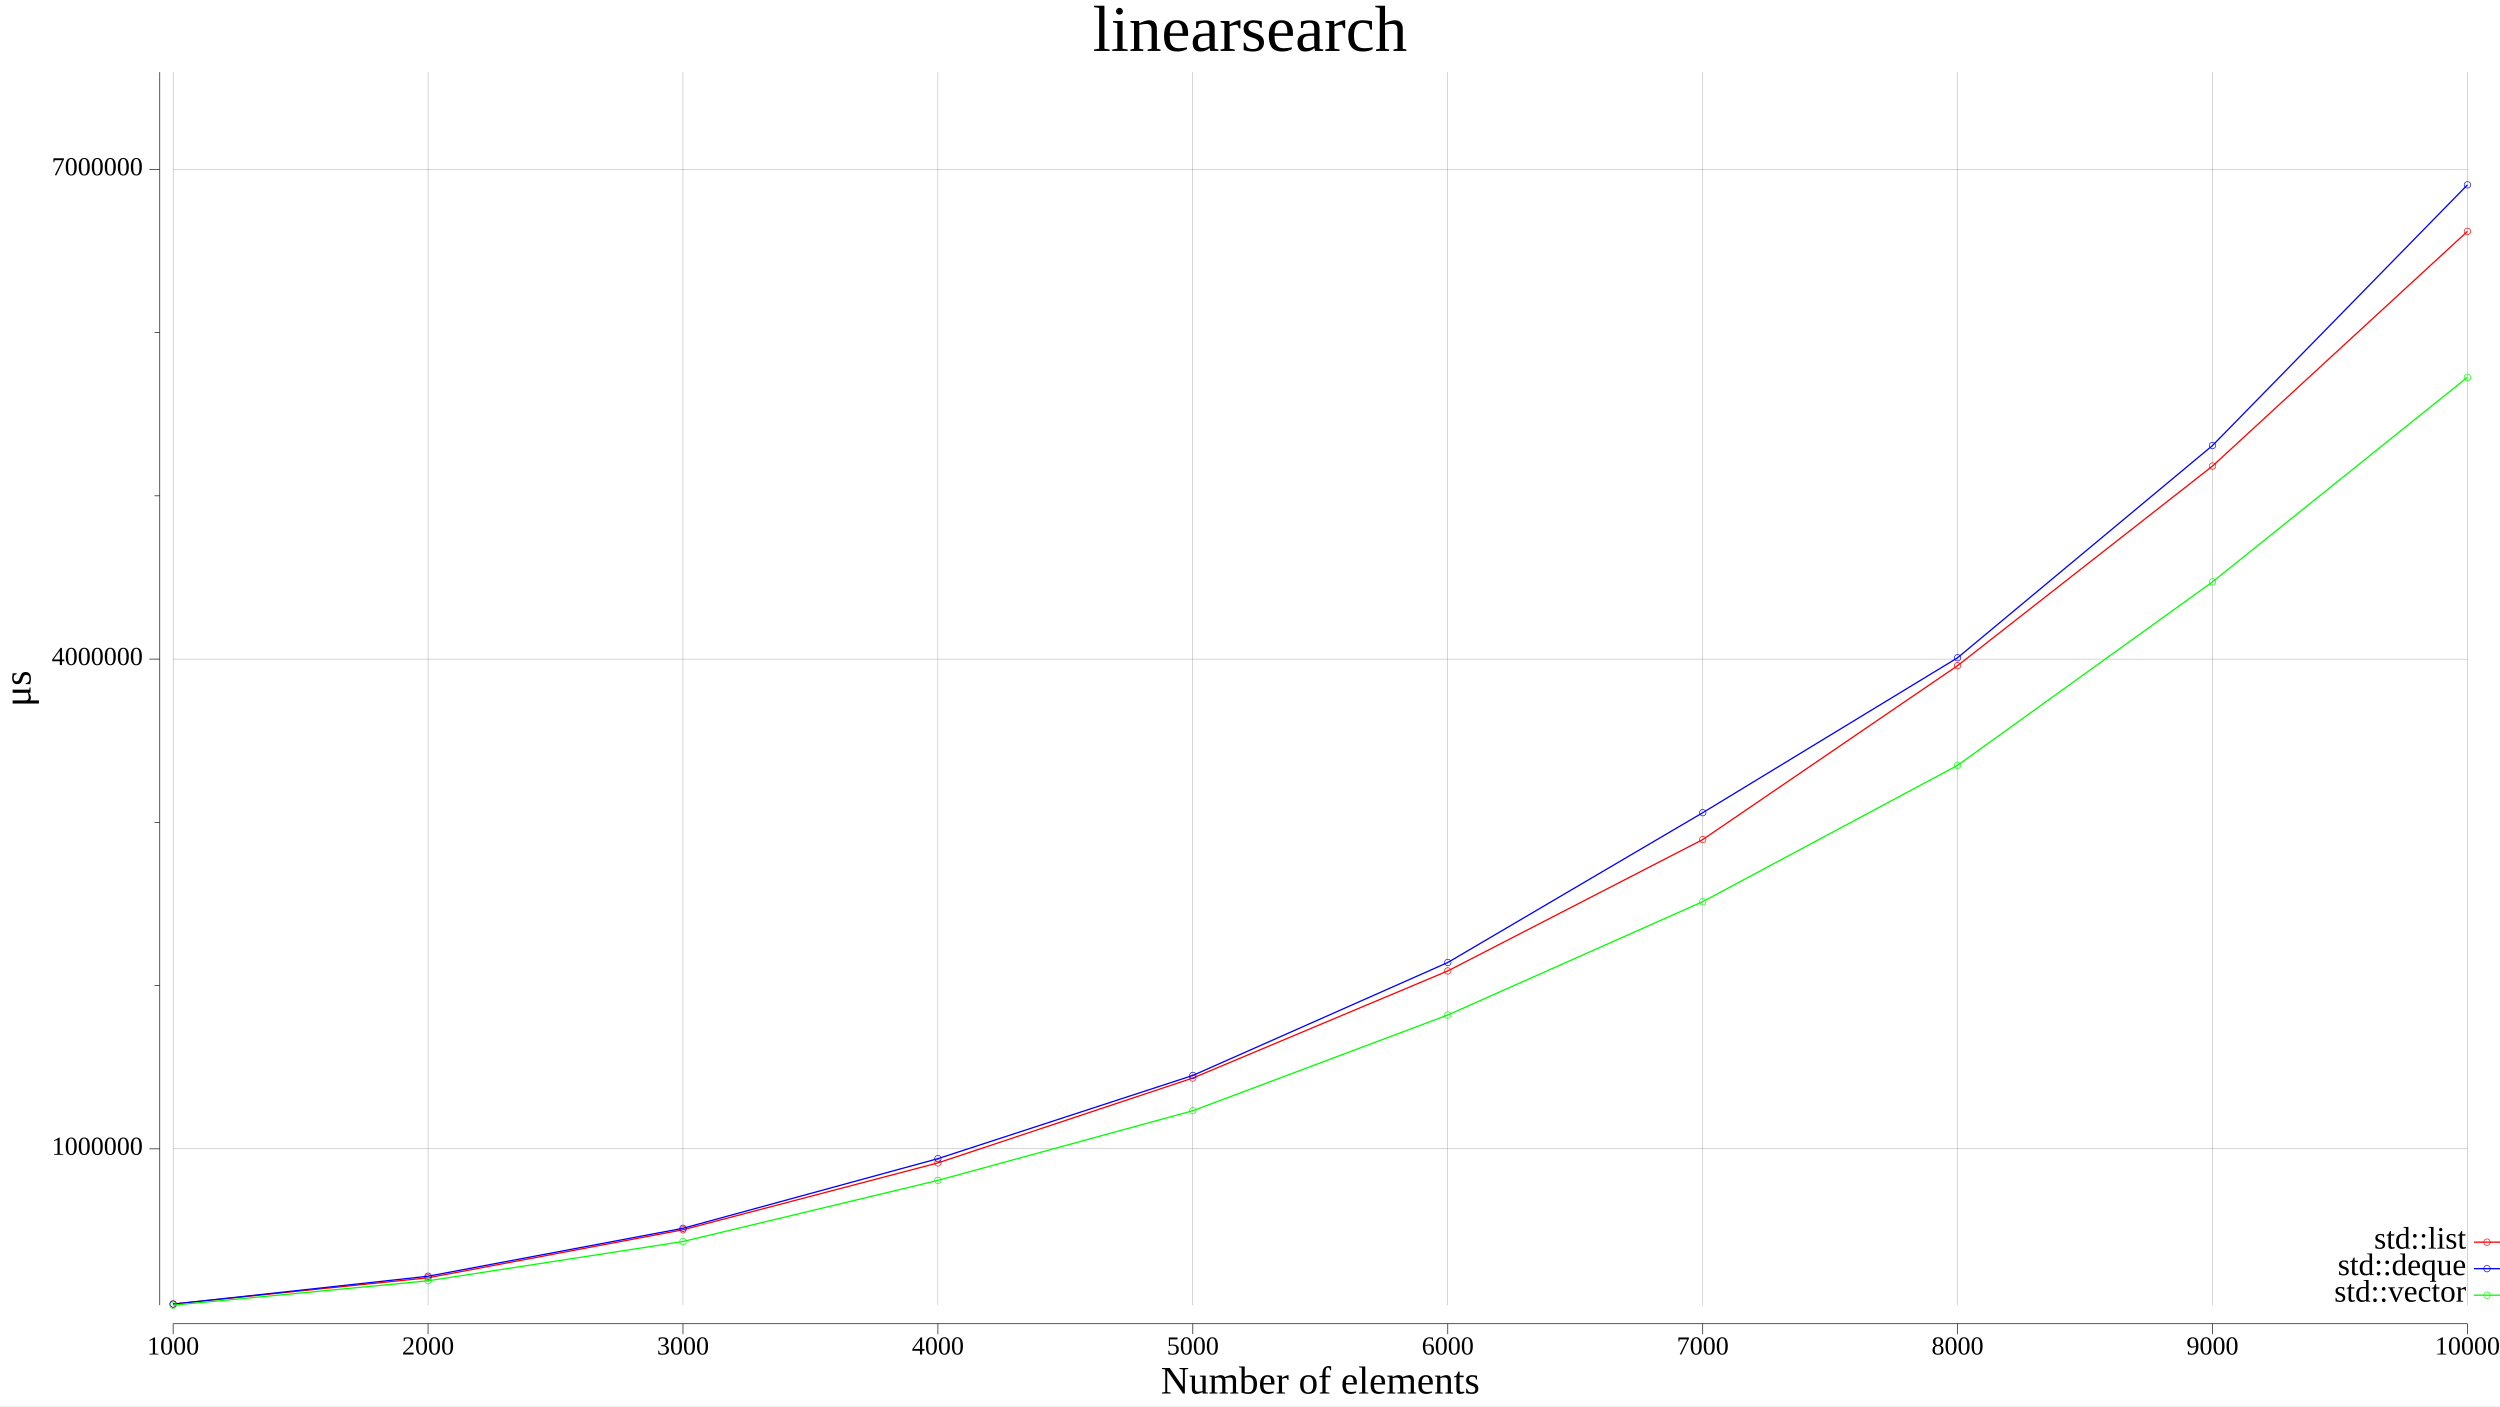
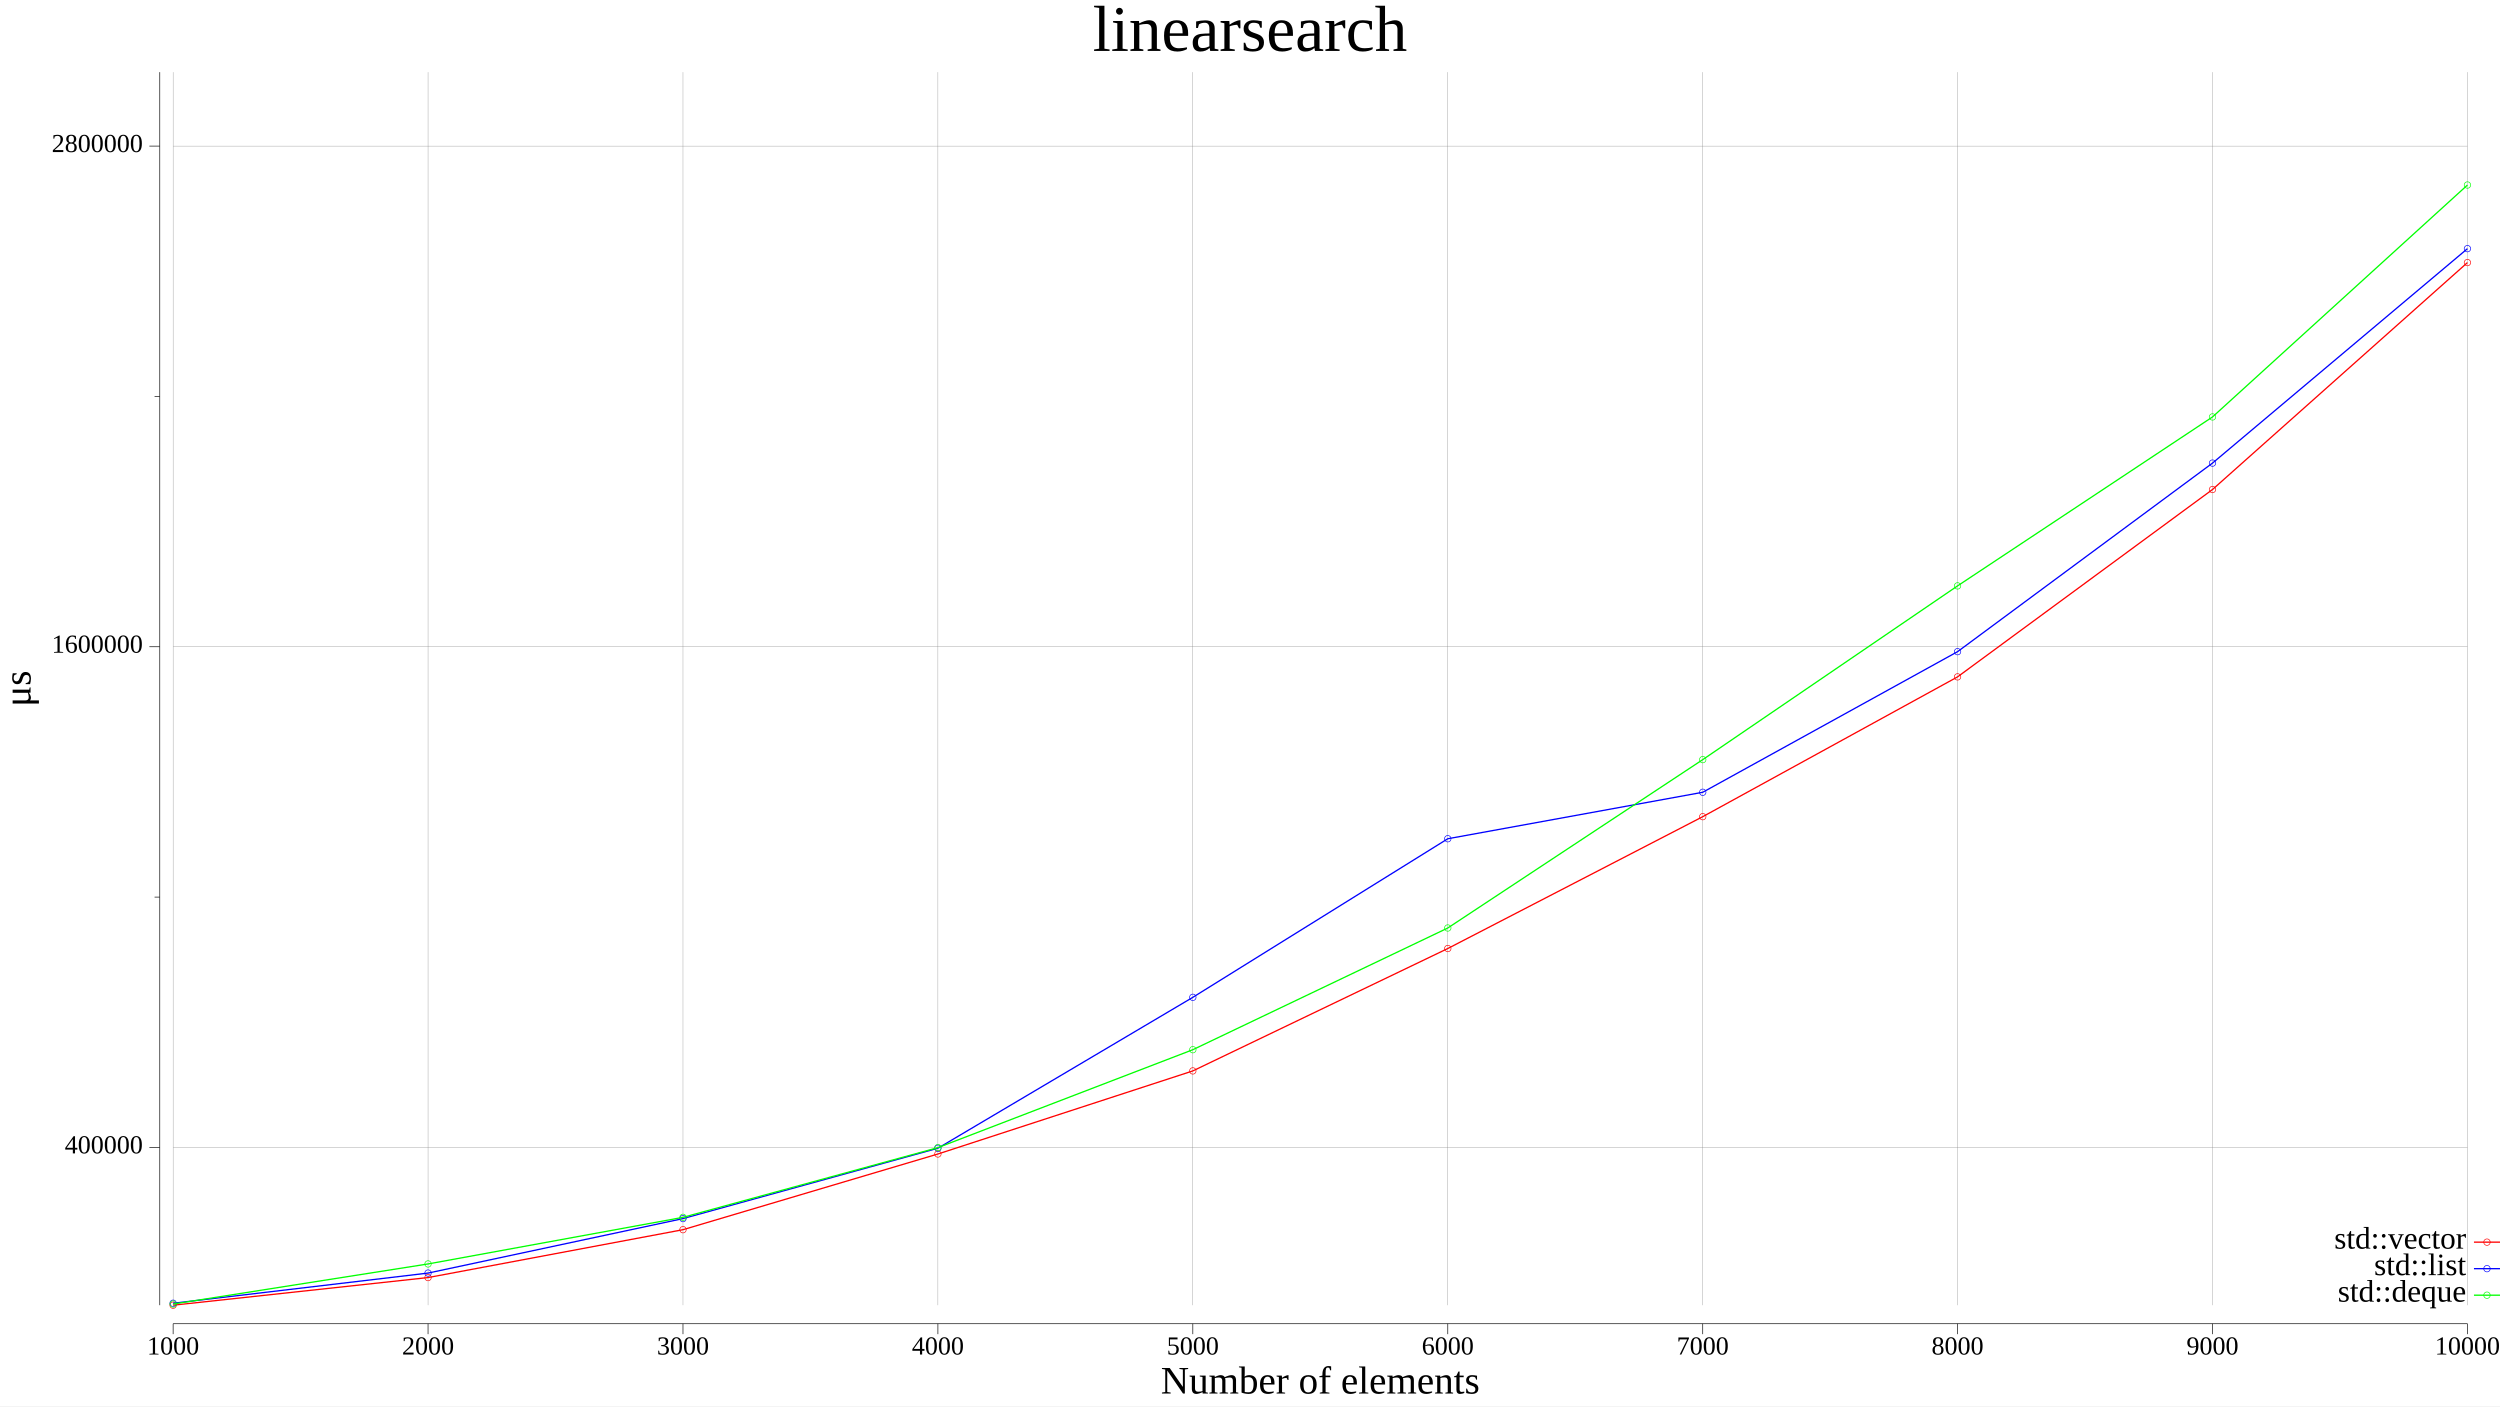
<svg xmlns="http://www.w3.org/2000/svg" width="1920pt" height="1080pt" viewBox="0 0 1920 1080">
  <g transform="scale(1, -1) translate(0, -1080)">
    <path d="M0,0L1920,0L1920,1080L0,1080Z" style="fill:#FFFFFF" />
    <text x="839.25" y="-1040.9" transform="scale(1, -1)" style="font-family:Liberation Serif;font-variant:normal;font-weight:normal;font-style:normal;font-size:50px">linearsearch</text>
    <text x="891.52" y="-9.756" transform="scale(1, -1)" style="font-family:Liberation Serif;font-variant:normal;font-weight:normal;font-style:normal;font-size:30px">Number of elements</text>
    <text x="112.96" y="-39.727" transform="scale(1, -1)" style="font-family:Liberation Serif;font-variant:normal;font-weight:normal;font-style:normal;font-size:20px">1000</text>
    <text x="308.74" y="-39.727" transform="scale(1, -1)" style="font-family:Liberation Serif;font-variant:normal;font-weight:normal;font-style:normal;font-size:20px">2000</text>
    <text x="504.53" y="-39.727" transform="scale(1, -1)" style="font-family:Liberation Serif;font-variant:normal;font-weight:normal;font-style:normal;font-size:20px">3000</text>
    <text x="700.31" y="-39.727" transform="scale(1, -1)" style="font-family:Liberation Serif;font-variant:normal;font-weight:normal;font-style:normal;font-size:20px">4000</text>
    <text x="896.09" y="-39.727" transform="scale(1, -1)" style="font-family:Liberation Serif;font-variant:normal;font-weight:normal;font-style:normal;font-size:20px">5000</text>
    <text x="1091.9" y="-39.727" transform="scale(1, -1)" style="font-family:Liberation Serif;font-variant:normal;font-weight:normal;font-style:normal;font-size:20px">6000</text>
    <text x="1287.7" y="-39.727" transform="scale(1, -1)" style="font-family:Liberation Serif;font-variant:normal;font-weight:normal;font-style:normal;font-size:20px">7000</text>
    <text x="1483.4" y="-39.727" transform="scale(1, -1)" style="font-family:Liberation Serif;font-variant:normal;font-weight:normal;font-style:normal;font-size:20px">8000</text>
    <text x="1679.2" y="-39.727" transform="scale(1, -1)" style="font-family:Liberation Serif;font-variant:normal;font-weight:normal;font-style:normal;font-size:20px">9000</text>
    <text x="1870" y="-39.727" transform="scale(1, -1)" style="font-family:Liberation Serif;font-variant:normal;font-weight:normal;font-style:normal;font-size:20px">10000</text>
    <path d="M132.96,55.371L132.96,63.371" style="fill:none;stroke:#000000;stroke-width:0.5" />
    <path d="M328.74,55.371L328.74,63.371" style="fill:none;stroke:#000000;stroke-width:0.5" />
    <path d="M524.53,55.371L524.53,63.371" style="fill:none;stroke:#000000;stroke-width:0.5" />
    <path d="M720.31,55.371L720.31,63.371" style="fill:none;stroke:#000000;stroke-width:0.5" />
    <path d="M916.09,55.371L916.09,63.371" style="fill:none;stroke:#000000;stroke-width:0.5" />
    <path d="M1111.9,55.371L1111.9,63.371" style="fill:none;stroke:#000000;stroke-width:0.5" />
    <path d="M1307.7,55.371L1307.7,63.371" style="fill:none;stroke:#000000;stroke-width:0.5" />
    <path d="M1503.4,55.371L1503.4,63.371" style="fill:none;stroke:#000000;stroke-width:0.5" />
    <path d="M1699.2,55.371L1699.2,63.371" style="fill:none;stroke:#000000;stroke-width:0.5" />
    <path d="M1895,55.371L1895,63.371" style="fill:none;stroke:#000000;stroke-width:0.5" />
    <path d="M132.96,63.371L1895,63.371" style="fill:none;stroke:#000000;stroke-width:0.5" />
    <g transform="rotate(90)">
      <text x="537.24" y="23.467" transform="scale(1, -1)" style="font-family:Liberation Serif;font-variant:normal;font-weight:normal;font-style:normal;font-size:30px">μs</text>
    </g>
-     <text x="39.712" y="-193.11" transform="scale(1, -1)" style="font-family:Liberation Serif;font-variant:normal;font-weight:normal;font-style:normal;font-size:20px">1000000</text>
-     <text x="39.712" y="-569.25" transform="scale(1, -1)" style="font-family:Liberation Serif;font-variant:normal;font-weight:normal;font-style:normal;font-size:20px">4000000</text>
-     <text x="39.712" y="-945.38" transform="scale(1, -1)" style="font-family:Liberation Serif;font-variant:normal;font-weight:normal;font-style:normal;font-size:20px">7000000</text>
-     <path d="M114.71,197.68L122.71,197.68" style="fill:none;stroke:#000000;stroke-width:0.5" />
-     <path d="M114.71,573.82L122.71,573.82" style="fill:none;stroke:#000000;stroke-width:0.5" />
-     <path d="M114.71,949.95L122.71,949.95" style="fill:none;stroke:#000000;stroke-width:0.5" />
-     <path d="M118.71,323.06L122.71,323.06" style="fill:none;stroke:#000000;stroke-width:0.5" />
-     <path d="M118.71,448.44L122.71,448.44" style="fill:none;stroke:#000000;stroke-width:0.5" />
-     <path d="M118.71,699.2L122.71,699.2" style="fill:none;stroke:#000000;stroke-width:0.5" />
-     <path d="M118.71,824.58L122.71,824.58" style="fill:none;stroke:#000000;stroke-width:0.5" />
+     <text x="49.712" y="-194.21" transform="scale(1, -1)" style="font-family:Liberation Serif;font-variant:normal;font-weight:normal;font-style:normal;font-size:20px">400000</text>
+     <text x="39.712" y="-578.72" transform="scale(1, -1)" style="font-family:Liberation Serif;font-variant:normal;font-weight:normal;font-style:normal;font-size:20px">1600000</text>
+     <text x="39.712" y="-963.23" transform="scale(1, -1)" style="font-family:Liberation Serif;font-variant:normal;font-weight:normal;font-style:normal;font-size:20px">2800000</text>
+     <path d="M114.71,198.78L122.71,198.78" style="fill:none;stroke:#000000;stroke-width:0.5" />
+     <path d="M114.71,583.29L122.71,583.29" style="fill:none;stroke:#000000;stroke-width:0.5" />
+     <path d="M114.71,967.8L122.71,967.8" style="fill:none;stroke:#000000;stroke-width:0.5" />
+     <path d="M118.71,391.03L122.71,391.03" style="fill:none;stroke:#000000;stroke-width:0.5" />
+     <path d="M118.71,775.55L122.71,775.55" style="fill:none;stroke:#000000;stroke-width:0.5" />
    <path d="M122.71,77.61L122.71,1024.6" style="fill:none;stroke:#000000;stroke-width:0.5" />
    <path d="M132.96,77.61L132.96,1024.6" style="fill:none;stroke:#808080;stroke-width:0.25" />
    <path d="M328.74,77.61L328.74,1024.6" style="fill:none;stroke:#808080;stroke-width:0.25" />
    <path d="M524.53,77.61L524.53,1024.6" style="fill:none;stroke:#808080;stroke-width:0.25" />
    <path d="M720.31,77.61L720.31,1024.6" style="fill:none;stroke:#808080;stroke-width:0.25" />
    <path d="M916.09,77.61L916.09,1024.6" style="fill:none;stroke:#808080;stroke-width:0.25" />
    <path d="M1111.9,77.61L1111.9,1024.6" style="fill:none;stroke:#808080;stroke-width:0.25" />
    <path d="M1307.7,77.61L1307.7,1024.6" style="fill:none;stroke:#808080;stroke-width:0.25" />
    <path d="M1503.4,77.61L1503.4,1024.6" style="fill:none;stroke:#808080;stroke-width:0.25" />
    <path d="M1699.2,77.61L1699.2,1024.6" style="fill:none;stroke:#808080;stroke-width:0.25" />
    <path d="M1895,77.61L1895,1024.6" style="fill:none;stroke:#808080;stroke-width:0.25" />
-     <path d="M132.96,197.68L1895,197.68" style="fill:none;stroke:#808080;stroke-width:0.25" />
-     <path d="M132.96,573.82L1895,573.82" style="fill:none;stroke:#808080;stroke-width:0.25" />
-     <path d="M132.96,949.95L1895,949.95" style="fill:none;stroke:#808080;stroke-width:0.25" />
-     <path d="M132.96,78.557L328.74,98.665L524.53,135.54L720.31,186.89L916.09,252.07L1111.9,334.32L1307.7,435.22L1503.4,568.76L1699.2,722.06L1895,902.32" style="fill:none;stroke:#FF0000" />
-     <path d="M135.46,78.557A2.5,2.5 0 1 1 130.46,78.557A2.5,2.5 0 1 1 135.46,78.557Z" style="fill:none;stroke:#FF0000;stroke-width:0.5" />
-     <path d="M331.24,98.665A2.5,2.5 0 1 1 326.24,98.665A2.5,2.5 0 1 1 331.24,98.665Z" style="fill:none;stroke:#FF0000;stroke-width:0.5" />
-     <path d="M527.03,135.54A2.5,2.5 0 1 1 522.03,135.54A2.5,2.5 0 1 1 527.03,135.54Z" style="fill:none;stroke:#FF0000;stroke-width:0.5" />
-     <path d="M722.81,186.89A2.5,2.5 0 1 1 717.81,186.89A2.5,2.5 0 1 1 722.81,186.89Z" style="fill:none;stroke:#FF0000;stroke-width:0.5" />
-     <path d="M918.59,252.07A2.5,2.5 0 1 1 913.59,252.07A2.5,2.5 0 1 1 918.59,252.07Z" style="fill:none;stroke:#FF0000;stroke-width:0.5" />
-     <path d="M1114.4,334.32A2.5,2.5 0 1 1 1109.4,334.32A2.5,2.5 0 1 1 1114.4,334.32Z" style="fill:none;stroke:#FF0000;stroke-width:0.5" />
-     <path d="M1310.2,435.22A2.5,2.5 0 1 1 1305.2,435.22A2.5,2.5 0 1 1 1310.2,435.22Z" style="fill:none;stroke:#FF0000;stroke-width:0.5" />
-     <path d="M1505.9,568.76A2.5,2.5 0 1 1 1500.9,568.76A2.5,2.5 0 1 1 1505.9,568.76Z" style="fill:none;stroke:#FF0000;stroke-width:0.5" />
-     <path d="M1701.7,722.06A2.5,2.5 0 1 1 1696.7,722.06A2.5,2.5 0 1 1 1701.7,722.06Z" style="fill:none;stroke:#FF0000;stroke-width:0.5" />
-     <path d="M1897.5,902.32A2.5,2.5 0 1 1 1892.5,902.32A2.5,2.5 0 1 1 1897.5,902.32Z" style="fill:none;stroke:#FF0000;stroke-width:0.5" />
-     <path d="M132.96,78.438L328.74,99.867L524.53,136.68L720.31,190.16L916.09,254.06L1111.9,340.81L1307.7,455.85L1503.4,574.83L1699.2,737.85L1895,938.05" style="fill:none;stroke:#0000FF" />
-     <path d="M135.46,78.438A2.5,2.5 0 1 1 130.46,78.438A2.5,2.5 0 1 1 135.46,78.438Z" style="fill:none;stroke:#0000FF;stroke-width:0.5" />
-     <path d="M331.24,99.867A2.5,2.5 0 1 1 326.24,99.867A2.5,2.5 0 1 1 331.24,99.867Z" style="fill:none;stroke:#0000FF;stroke-width:0.5" />
-     <path d="M527.03,136.68A2.5,2.5 0 1 1 522.03,136.68A2.5,2.5 0 1 1 527.03,136.68Z" style="fill:none;stroke:#0000FF;stroke-width:0.5" />
-     <path d="M722.81,190.16A2.5,2.5 0 1 1 717.81,190.16A2.5,2.5 0 1 1 722.81,190.16Z" style="fill:none;stroke:#0000FF;stroke-width:0.5" />
-     <path d="M918.59,254.06A2.5,2.5 0 1 1 913.59,254.06A2.5,2.5 0 1 1 918.59,254.06Z" style="fill:none;stroke:#0000FF;stroke-width:0.5" />
-     <path d="M1114.4,340.81A2.5,2.5 0 1 1 1109.4,340.81A2.5,2.5 0 1 1 1114.4,340.81Z" style="fill:none;stroke:#0000FF;stroke-width:0.5" />
-     <path d="M1310.2,455.85A2.5,2.5 0 1 1 1305.2,455.85A2.5,2.5 0 1 1 1310.2,455.85Z" style="fill:none;stroke:#0000FF;stroke-width:0.5" />
-     <path d="M1505.9,574.83A2.5,2.5 0 1 1 1500.9,574.83A2.5,2.5 0 1 1 1505.9,574.83Z" style="fill:none;stroke:#0000FF;stroke-width:0.5" />
-     <path d="M1701.7,737.85A2.5,2.5 0 1 1 1696.7,737.85A2.5,2.5 0 1 1 1701.7,737.85Z" style="fill:none;stroke:#0000FF;stroke-width:0.5" />
-     <path d="M1897.5,938.05A2.5,2.5 0 1 1 1892.5,938.05A2.5,2.5 0 1 1 1897.5,938.05Z" style="fill:none;stroke:#0000FF;stroke-width:0.5" />
-     <path d="M132.96,77.61L328.74,96.351L524.53,126.52L720.31,173.48L916.09,226.97L1111.9,300.49L1307.7,387.54L1503.4,492.2L1699.2,633.12L1895,790.27" style="fill:none;stroke:#00FF00" />
-     <path d="M135.46,77.61A2.5,2.5 0 1 1 130.46,77.61A2.5,2.5 0 1 1 135.46,77.61Z" style="fill:none;stroke:#00FF00;stroke-width:0.5" />
-     <path d="M331.24,96.351A2.5,2.5 0 1 1 326.24,96.351A2.5,2.5 0 1 1 331.24,96.351Z" style="fill:none;stroke:#00FF00;stroke-width:0.5" />
-     <path d="M527.03,126.52A2.5,2.5 0 1 1 522.03,126.52A2.5,2.5 0 1 1 527.03,126.52Z" style="fill:none;stroke:#00FF00;stroke-width:0.5" />
-     <path d="M722.81,173.48A2.5,2.5 0 1 1 717.81,173.48A2.5,2.5 0 1 1 722.81,173.48Z" style="fill:none;stroke:#00FF00;stroke-width:0.5" />
-     <path d="M918.59,226.97A2.5,2.5 0 1 1 913.59,226.97A2.5,2.5 0 1 1 918.59,226.97Z" style="fill:none;stroke:#00FF00;stroke-width:0.5" />
-     <path d="M1114.4,300.49A2.5,2.5 0 1 1 1109.4,300.49A2.5,2.5 0 1 1 1114.4,300.49Z" style="fill:none;stroke:#00FF00;stroke-width:0.5" />
-     <path d="M1310.2,387.54A2.5,2.5 0 1 1 1305.2,387.54A2.5,2.5 0 1 1 1310.2,387.54Z" style="fill:none;stroke:#00FF00;stroke-width:0.5" />
-     <path d="M1505.9,492.2A2.5,2.5 0 1 1 1500.9,492.2A2.5,2.5 0 1 1 1505.9,492.2Z" style="fill:none;stroke:#00FF00;stroke-width:0.5" />
-     <path d="M1701.7,633.12A2.5,2.5 0 1 1 1696.7,633.12A2.5,2.5 0 1 1 1701.7,633.12Z" style="fill:none;stroke:#00FF00;stroke-width:0.5" />
-     <path d="M1897.5,790.27A2.5,2.5 0 1 1 1892.5,790.27A2.5,2.5 0 1 1 1897.5,790.27Z" style="fill:none;stroke:#00FF00;stroke-width:0.5" />
+     <path d="M132.96,198.78L1895,198.78" style="fill:none;stroke:#808080;stroke-width:0.25" />
+     <path d="M132.96,583.29L1895,583.29" style="fill:none;stroke:#808080;stroke-width:0.25" />
+     <path d="M132.96,967.8L1895,967.8" style="fill:none;stroke:#808080;stroke-width:0.25" />
+     <path d="M132.96,77.61L328.74,98.828L524.53,135.6L720.31,193.73L916.09,257.54L1111.9,351.54L1307.7,452.79L1503.4,560.16L1699.2,704.06L1895,878.34" style="fill:none;stroke:#FF0000" />
+     <path d="M135.46,77.61A2.5,2.5 0 1 1 130.46,77.61A2.5,2.5 0 1 1 135.46,77.61Z" style="fill:none;stroke:#FF0000;stroke-width:0.5" />
+     <path d="M331.24,98.828A2.5,2.5 0 1 1 326.24,98.828A2.5,2.5 0 1 1 331.24,98.828Z" style="fill:none;stroke:#FF0000;stroke-width:0.5" />
+     <path d="M527.03,135.6A2.5,2.5 0 1 1 522.03,135.6A2.5,2.5 0 1 1 527.03,135.6Z" style="fill:none;stroke:#FF0000;stroke-width:0.5" />
+     <path d="M722.81,193.73A2.5,2.5 0 1 1 717.81,193.73A2.5,2.5 0 1 1 722.81,193.73Z" style="fill:none;stroke:#FF0000;stroke-width:0.5" />
+     <path d="M918.59,257.54A2.5,2.5 0 1 1 913.59,257.54A2.5,2.5 0 1 1 918.59,257.54Z" style="fill:none;stroke:#FF0000;stroke-width:0.5" />
+     <path d="M1114.4,351.54A2.5,2.5 0 1 1 1109.4,351.54A2.5,2.5 0 1 1 1114.4,351.54Z" style="fill:none;stroke:#FF0000;stroke-width:0.5" />
+     <path d="M1310.2,452.79A2.5,2.5 0 1 1 1305.2,452.79A2.5,2.5 0 1 1 1310.2,452.79Z" style="fill:none;stroke:#FF0000;stroke-width:0.5" />
+     <path d="M1505.9,560.16A2.5,2.5 0 1 1 1500.9,560.16A2.5,2.5 0 1 1 1505.9,560.16Z" style="fill:none;stroke:#FF0000;stroke-width:0.5" />
+     <path d="M1701.7,704.06A2.5,2.5 0 1 1 1696.7,704.06A2.5,2.5 0 1 1 1701.7,704.06Z" style="fill:none;stroke:#FF0000;stroke-width:0.5" />
+     <path d="M1897.5,878.34A2.5,2.5 0 1 1 1892.5,878.34A2.5,2.5 0 1 1 1897.5,878.34Z" style="fill:none;stroke:#FF0000;stroke-width:0.5" />
+     <path d="M132.96,79.119L328.74,102.28L524.53,144.12L720.31,198.16L916.09,314.06L1111.9,435.85L1307.7,471.54L1503.4,579.52L1699.2,724.34L1895,889.03" style="fill:none;stroke:#0000FF" />
+     <path d="M135.46,79.119A2.5,2.5 0 1 1 130.46,79.119A2.5,2.5 0 1 1 135.46,79.119Z" style="fill:none;stroke:#0000FF;stroke-width:0.5" />
+     <path d="M331.24,102.28A2.5,2.5 0 1 1 326.24,102.28A2.5,2.5 0 1 1 331.24,102.28Z" style="fill:none;stroke:#0000FF;stroke-width:0.5" />
+     <path d="M527.03,144.12A2.5,2.5 0 1 1 522.03,144.12A2.5,2.5 0 1 1 527.03,144.12Z" style="fill:none;stroke:#0000FF;stroke-width:0.5" />
+     <path d="M722.81,198.16A2.5,2.5 0 1 1 717.81,198.16A2.5,2.5 0 1 1 722.81,198.16Z" style="fill:none;stroke:#0000FF;stroke-width:0.5" />
+     <path d="M918.59,314.06A2.5,2.5 0 1 1 913.59,314.06A2.5,2.5 0 1 1 918.59,314.06Z" style="fill:none;stroke:#0000FF;stroke-width:0.5" />
+     <path d="M1114.4,435.85A2.5,2.5 0 1 1 1109.4,435.85A2.5,2.5 0 1 1 1114.4,435.85Z" style="fill:none;stroke:#0000FF;stroke-width:0.5" />
+     <path d="M1310.2,471.54A2.5,2.5 0 1 1 1305.2,471.54A2.5,2.5 0 1 1 1310.2,471.54Z" style="fill:none;stroke:#0000FF;stroke-width:0.5" />
+     <path d="M1505.9,579.52A2.5,2.5 0 1 1 1500.9,579.52A2.5,2.5 0 1 1 1505.9,579.52Z" style="fill:none;stroke:#0000FF;stroke-width:0.5" />
+     <path d="M1701.7,724.34A2.5,2.5 0 1 1 1696.7,724.34A2.5,2.5 0 1 1 1701.7,724.34Z" style="fill:none;stroke:#0000FF;stroke-width:0.5" />
+     <path d="M1897.5,889.03A2.5,2.5 0 1 1 1892.5,889.03A2.5,2.5 0 1 1 1897.5,889.03Z" style="fill:none;stroke:#0000FF;stroke-width:0.5" />
+     <path d="M132.96,78.496L328.74,109.29L524.53,145.09L720.31,198.62L916.09,273.83L1111.9,367.3L1307.7,496.6L1503.4,630.04L1699.2,759.79L1895,937.9" style="fill:none;stroke:#00FF00" />
+     <path d="M135.46,78.496A2.5,2.5 0 1 1 130.46,78.496A2.5,2.5 0 1 1 135.46,78.496Z" style="fill:none;stroke:#00FF00;stroke-width:0.5" />
+     <path d="M331.24,109.29A2.5,2.5 0 1 1 326.24,109.29A2.5,2.5 0 1 1 331.24,109.29Z" style="fill:none;stroke:#00FF00;stroke-width:0.5" />
+     <path d="M527.03,145.09A2.5,2.5 0 1 1 522.03,145.09A2.5,2.5 0 1 1 527.03,145.09Z" style="fill:none;stroke:#00FF00;stroke-width:0.5" />
+     <path d="M722.81,198.62A2.5,2.5 0 1 1 717.81,198.62A2.5,2.5 0 1 1 722.81,198.62Z" style="fill:none;stroke:#00FF00;stroke-width:0.5" />
+     <path d="M918.59,273.83A2.5,2.5 0 1 1 913.59,273.83A2.5,2.5 0 1 1 918.59,273.83Z" style="fill:none;stroke:#00FF00;stroke-width:0.5" />
+     <path d="M1114.4,367.3A2.5,2.5 0 1 1 1109.4,367.3A2.5,2.5 0 1 1 1114.4,367.3Z" style="fill:none;stroke:#00FF00;stroke-width:0.5" />
+     <path d="M1310.2,496.6A2.5,2.5 0 1 1 1305.2,496.6A2.5,2.5 0 1 1 1310.2,496.6Z" style="fill:none;stroke:#00FF00;stroke-width:0.5" />
+     <path d="M1505.9,630.04A2.5,2.5 0 1 1 1500.9,630.04A2.5,2.5 0 1 1 1505.9,630.04Z" style="fill:none;stroke:#00FF00;stroke-width:0.5" />
+     <path d="M1701.7,759.79A2.5,2.5 0 1 1 1696.7,759.79A2.5,2.5 0 1 1 1701.7,759.79Z" style="fill:none;stroke:#00FF00;stroke-width:0.5" />
+     <path d="M1897.5,937.9A2.5,2.5 0 1 1 1892.5,937.9A2.5,2.5 0 1 1 1897.5,937.9Z" style="fill:none;stroke:#00FF00;stroke-width:0.5" />
    <path d="M1900,126.03L1920,126.03" style="fill:none;stroke:#FF0000" />
    <path d="M1912.5,126.03A2.5,2.5 0 1 1 1907.5,126.03A2.5,2.5 0 1 1 1912.5,126.03Z" style="fill:none;stroke:#FF0000;stroke-width:0.5" />
-     <text x="1823.3" y="-121.05" transform="scale(1, -1)" style="font-family:Liberation Serif;font-variant:normal;font-weight:normal;font-style:normal;font-size:24px">std::list</text>
+     <text x="1792.7" y="-121.05" transform="scale(1, -1)" style="font-family:Liberation Serif;font-variant:normal;font-weight:normal;font-style:normal;font-size:24px">std::vector</text>
    <path d="M1900,105.66L1920,105.66" style="fill:none;stroke:#0000FF" />
    <path d="M1912.5,105.66A2.5,2.5 0 1 1 1907.5,105.66A2.5,2.5 0 1 1 1912.5,105.66Z" style="fill:none;stroke:#0000FF;stroke-width:0.5" />
-     <text x="1795.4" y="-100.69" transform="scale(1, -1)" style="font-family:Liberation Serif;font-variant:normal;font-weight:normal;font-style:normal;font-size:24px">std::deque</text>
+     <text x="1823.3" y="-100.69" transform="scale(1, -1)" style="font-family:Liberation Serif;font-variant:normal;font-weight:normal;font-style:normal;font-size:24px">std::list</text>
    <path d="M1900,85.294L1920,85.294" style="fill:none;stroke:#00FF00" />
    <path d="M1912.5,85.294A2.5,2.5 0 1 1 1907.5,85.294A2.5,2.5 0 1 1 1912.5,85.294Z" style="fill:none;stroke:#00FF00;stroke-width:0.5" />
-     <text x="1792.7" y="-80.319" transform="scale(1, -1)" style="font-family:Liberation Serif;font-variant:normal;font-weight:normal;font-style:normal;font-size:24px">std::vector</text>
+     <text x="1795.4" y="-80.319" transform="scale(1, -1)" style="font-family:Liberation Serif;font-variant:normal;font-weight:normal;font-style:normal;font-size:24px">std::deque</text>
  </g>
</svg>
